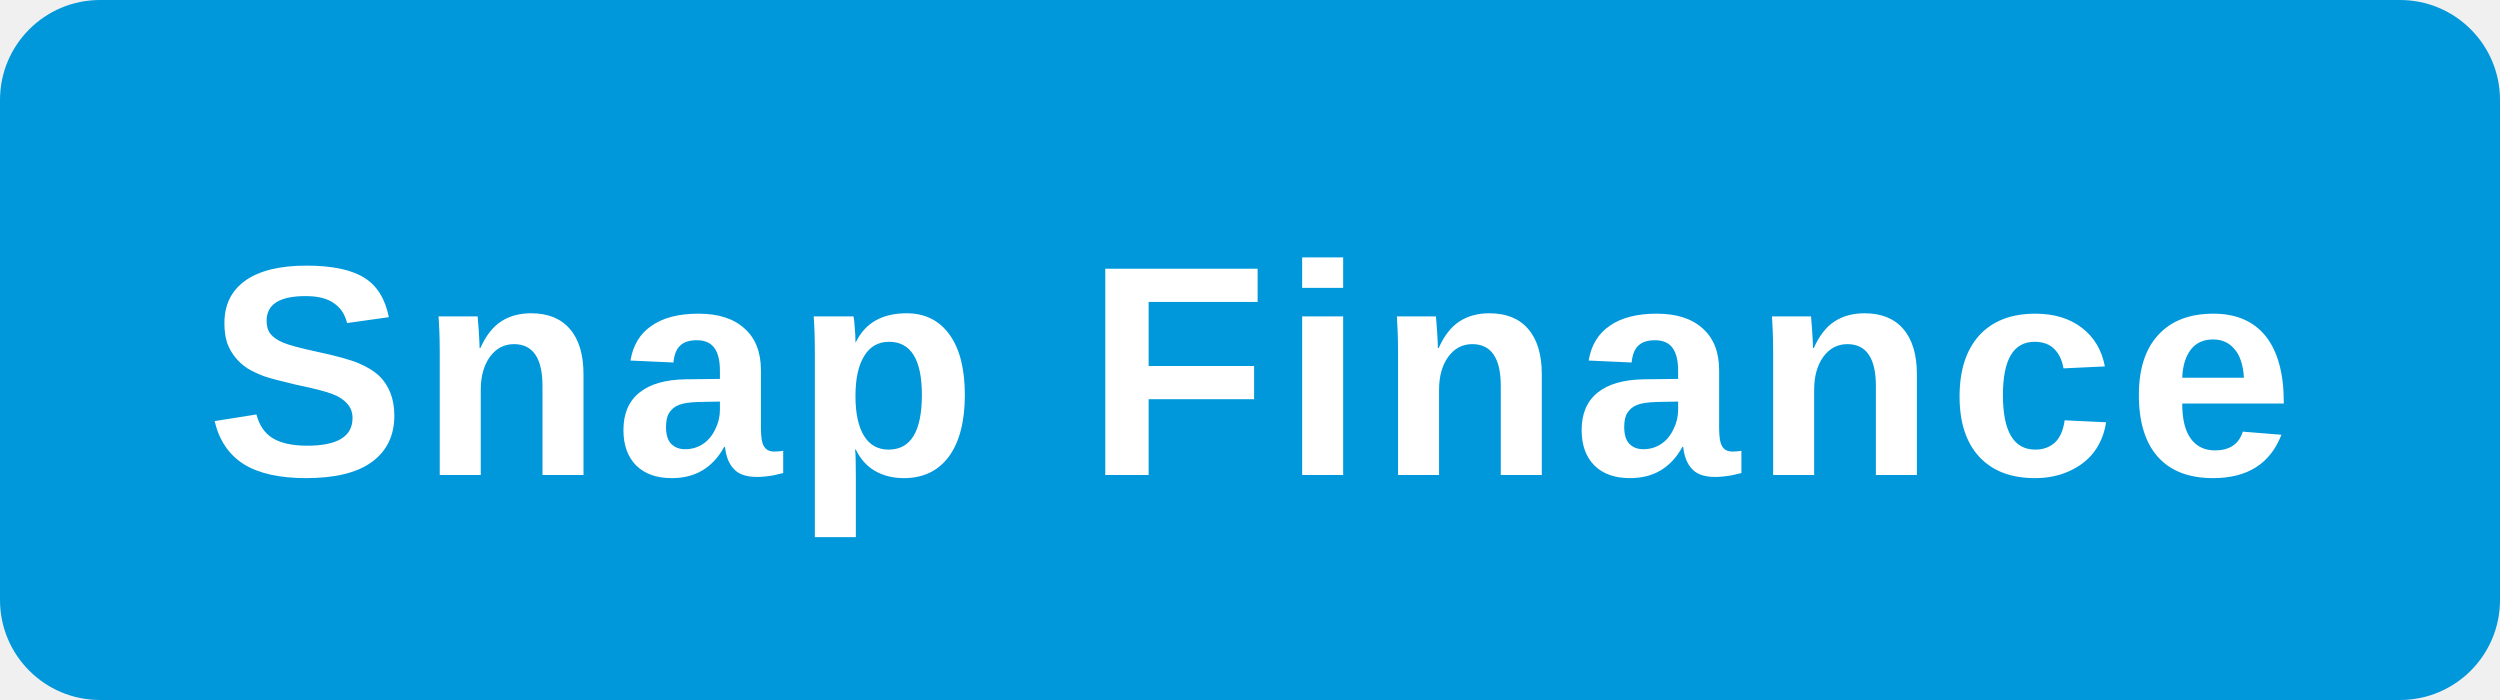
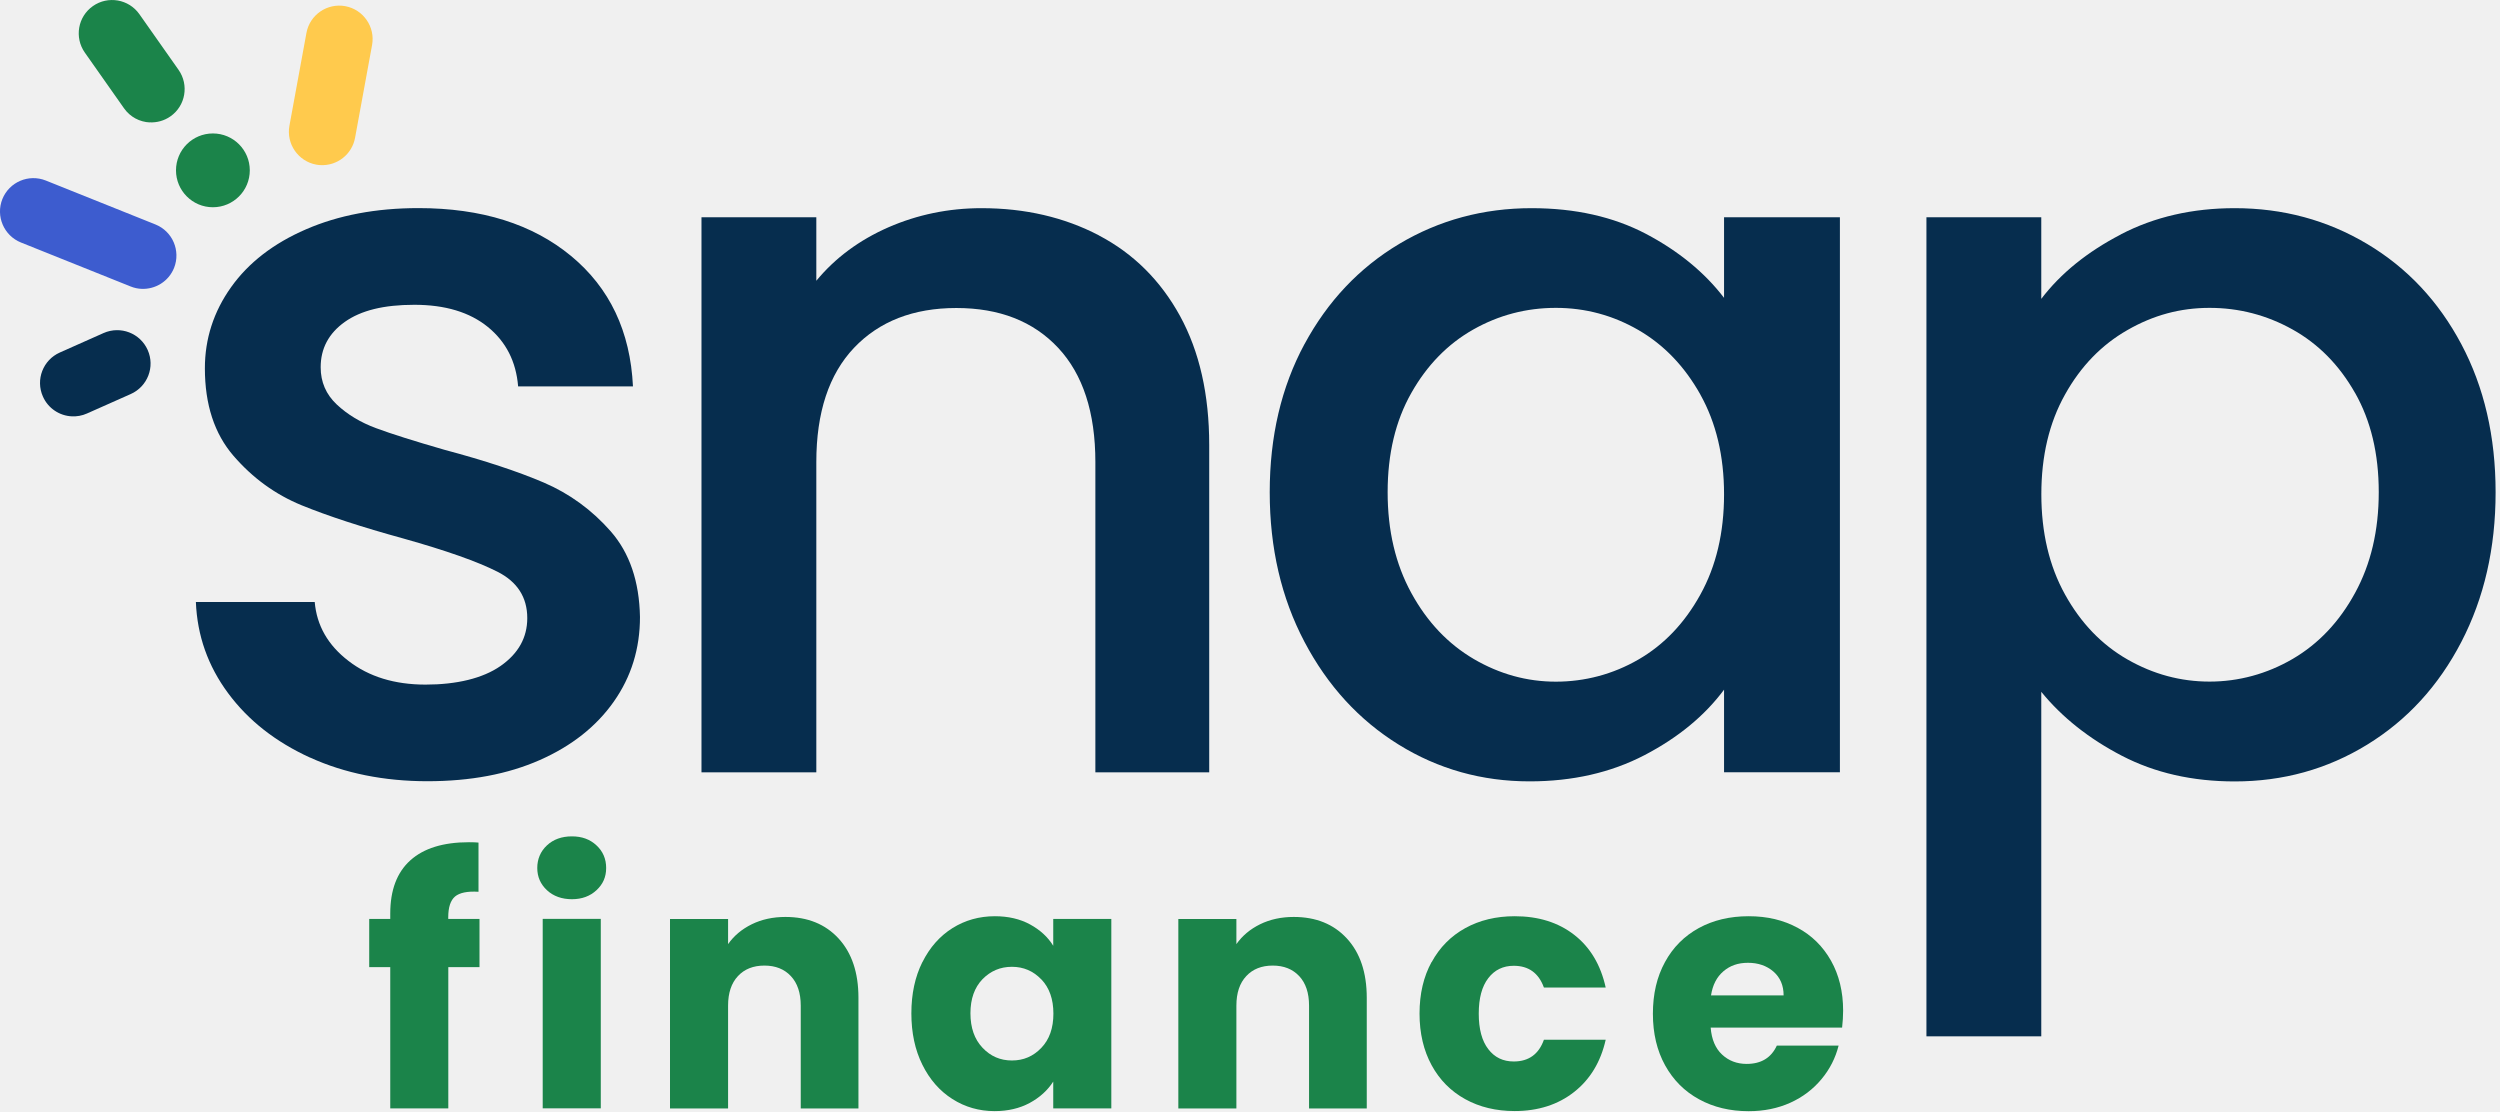
- <svg xmlns="http://www.w3.org/2000/svg" viewBox="0 0 100 28" fill="none">
-   <rect width="100" height="28" rx="4" fill="#0098DB" />
-   <text x="50" y="19" font-family="Arial,Helvetica,sans-serif" font-size="12" font-weight="800" fill="white" text-anchor="middle" letter-spacing="0.5">Snap Finance</text>
+ <svg xmlns="http://www.w3.org/2000/svg" width="108" height="48" viewBox="0 0 108 48" fill="none">
+   <g clip-path="url(#clip0_19540_2186)">
+     <path d="M13.402 32.732C11.906 32.05 10.726 31.123 9.855 29.946C8.984 28.772 8.52 27.459 8.462 26.007H13.596C13.683 27.023 14.168 27.873 15.055 28.552C15.938 29.235 17.05 29.575 18.385 29.575C19.72 29.575 20.856 29.306 21.626 28.769C22.395 28.231 22.778 27.542 22.778 26.702C22.778 25.803 22.349 25.135 21.493 24.7C20.637 24.264 19.281 23.785 17.424 23.263C15.626 22.769 14.162 22.29 13.028 21.827C11.897 21.363 10.918 20.653 10.09 19.695C9.262 18.737 8.851 17.477 8.851 15.911C8.851 14.635 9.228 13.467 9.982 12.407C10.736 11.347 11.817 10.513 13.223 9.905C14.628 9.296 16.247 8.99 18.076 8.99C20.804 8.99 23 9.679 24.669 11.057C26.337 12.435 27.23 14.313 27.344 16.692H22.383C22.296 15.62 21.86 14.764 21.076 14.125C20.291 13.488 19.235 13.167 17.9 13.167C16.565 13.167 15.592 13.414 14.897 13.905C14.202 14.4 13.853 15.052 13.853 15.864C13.853 16.504 14.085 17.038 14.548 17.474C15.011 17.909 15.577 18.249 16.244 18.496C16.911 18.744 17.897 19.055 19.204 19.432C20.943 19.896 22.373 20.369 23.492 20.847C24.607 21.326 25.574 22.031 26.386 22.957C27.199 23.887 27.619 25.12 27.647 26.655C27.647 28.021 27.27 29.238 26.516 30.31C25.762 31.382 24.697 32.226 23.319 32.834C21.941 33.443 20.322 33.749 18.465 33.749C16.608 33.749 14.891 33.409 13.396 32.726L13.402 32.732Z" fill="#062D4E" />
+     <path d="M47.474 10.171C48.967 10.955 50.134 12.114 50.978 13.652C51.818 15.191 52.238 17.047 52.238 19.222V33.366H47.32V19.964C47.32 17.817 46.782 16.17 45.71 15.024C44.638 13.878 43.171 13.306 41.314 13.306C39.458 13.306 37.984 13.881 36.896 15.024C35.809 16.17 35.265 17.817 35.265 19.964V33.366H30.304V9.386H35.265V12.129C36.078 11.144 37.116 10.374 38.376 9.821C39.637 9.271 40.981 8.993 42.402 8.993C44.286 8.993 45.976 9.386 47.471 10.167L47.474 10.171Z" fill="#062D4E" />
+     <path d="M56.353 14.869C57.354 13.013 58.717 11.57 60.444 10.538C62.171 9.509 64.077 8.993 66.165 8.993C68.05 8.993 69.696 9.364 71.105 10.102C72.511 10.844 73.635 11.765 74.479 12.867V9.386H79.484V33.363H74.479V29.794C73.638 30.925 72.492 31.867 71.04 32.624C69.588 33.378 67.935 33.755 66.079 33.755C64.018 33.755 62.133 33.227 60.422 32.167C58.711 31.107 57.354 29.628 56.353 27.727C55.352 25.828 54.852 23.674 54.852 21.265C54.852 18.855 55.352 16.723 56.353 14.866V14.869ZM73.456 17.044C72.773 15.827 71.884 14.897 70.781 14.258C69.678 13.621 68.488 13.3 67.213 13.3C65.937 13.3 64.747 13.612 63.644 14.236C62.541 14.86 61.648 15.775 60.969 16.976C60.286 18.181 59.946 19.609 59.946 21.265C59.946 22.92 60.286 24.369 60.969 25.617C61.652 26.866 62.551 27.814 63.666 28.469C64.781 29.121 65.964 29.448 67.213 29.448C68.461 29.448 69.678 29.13 70.781 28.491C71.884 27.854 72.776 26.918 73.456 25.685C74.139 24.453 74.479 23.01 74.479 21.354C74.479 19.698 74.136 18.265 73.456 17.047V17.044Z" fill="#062D4E" />
+     <path d="M91.622 10.124C93.071 9.37 94.711 8.993 96.54 8.993C98.628 8.993 100.534 9.509 102.261 10.538C103.988 11.567 105.345 13.013 106.33 14.869C107.316 16.726 107.81 18.858 107.81 21.268C107.81 23.677 107.316 25.831 106.33 27.731C105.345 29.631 103.988 31.11 102.261 32.17C100.534 33.23 98.628 33.758 96.54 33.758C94.711 33.758 93.086 33.387 91.665 32.649C90.244 31.911 89.082 30.99 88.183 29.887V44.769H83.222V9.386H88.183V12.911C89.023 11.808 90.17 10.881 91.622 10.127V10.124ZM101.739 16.976C101.057 15.772 100.158 14.86 99.042 14.236C97.924 13.612 96.728 13.3 95.453 13.3C94.177 13.3 93.021 13.618 91.906 14.258C90.787 14.897 89.888 15.824 89.209 17.044C88.526 18.262 88.186 19.698 88.186 21.351C88.186 23.004 88.526 24.45 89.209 25.682C89.892 26.915 90.791 27.851 91.906 28.488C93.021 29.127 94.204 29.445 95.453 29.445C96.701 29.445 97.924 29.118 99.042 28.466C100.158 27.814 101.06 26.863 101.739 25.614C102.422 24.366 102.762 22.917 102.762 21.261C102.762 19.605 102.422 18.178 101.739 16.973V16.976Z" fill="#062D4E" />
+     <path d="M9.197 8.953C10.078 8.953 10.791 8.239 10.791 7.359C10.791 6.478 10.078 5.765 9.197 5.765C8.317 5.765 7.603 6.478 7.603 7.359C7.603 8.239 8.317 8.953 9.197 8.953Z" fill="#1B844A" />
+     <path d="M3.102 17.986C2.577 17.962 2.082 17.647 1.854 17.131C1.529 16.402 1.857 15.552 2.586 15.228L4.476 14.387C5.206 14.066 6.055 14.39 6.38 15.12C6.704 15.849 6.376 16.698 5.647 17.023L3.757 17.863C3.544 17.959 3.321 17.996 3.102 17.986Z" fill="#062D4E" />
+     <path d="M13.853 7.133C13.788 7.13 13.726 7.124 13.661 7.112C12.88 6.967 12.361 6.216 12.503 5.434L13.238 1.424C13.38 0.64 14.134 0.124 14.915 0.266C15.697 0.411 16.216 1.162 16.074 1.943L15.339 5.953C15.206 6.673 14.563 7.167 13.853 7.133Z" fill="#FFCA4D" />
+     <path d="M6.111 12.478C5.956 12.472 5.799 12.438 5.644 12.376L0.905 10.476C0.167 10.179 -0.192 9.339 0.102 8.601C0.399 7.862 1.236 7.504 1.977 7.798L6.716 9.697C7.455 9.994 7.813 10.834 7.52 11.573C7.285 12.16 6.707 12.506 6.111 12.478Z" fill="#3D5CCF" />
+     <path d="M6.466 5.289C6.037 5.267 5.623 5.057 5.357 4.677L3.664 2.271C3.207 1.619 3.361 0.72 4.013 0.263C4.665 -0.195 5.564 -0.037 6.021 0.612L7.714 3.018C8.171 3.67 8.017 4.569 7.365 5.026C7.093 5.218 6.775 5.301 6.466 5.286V5.289Z" fill="#1B844A" />
+     <path d="M20.717 41.781H19.367V47.883H16.859V41.781H15.95V39.699H16.859V39.464C16.859 38.457 17.146 37.691 17.724 37.169C18.302 36.647 19.145 36.384 20.26 36.384C20.445 36.384 20.581 36.39 20.671 36.4V38.525C20.192 38.494 19.855 38.565 19.658 38.729C19.463 38.896 19.364 39.192 19.364 39.625V39.699H20.714V41.781H20.717Z" fill="#1B844A" />
+     <path d="M23.628 38.457C23.349 38.197 23.21 37.876 23.21 37.496C23.21 37.116 23.349 36.779 23.628 36.52C23.906 36.26 24.267 36.131 24.706 36.131C25.144 36.131 25.49 36.26 25.768 36.52C26.047 36.779 26.186 37.104 26.186 37.496C26.186 37.889 26.047 38.197 25.768 38.457C25.49 38.716 25.135 38.846 24.706 38.846C24.276 38.846 23.906 38.716 23.628 38.457ZM25.954 39.696V47.88H23.445V39.696H25.954Z" fill="#1B844A" />
+     <path d="M36.226 40.542C36.797 41.163 37.085 42.016 37.085 43.103V47.886H34.592V43.443C34.592 42.896 34.45 42.47 34.165 42.167C33.881 41.864 33.501 41.713 33.022 41.713C32.544 41.713 32.16 41.864 31.879 42.167C31.595 42.47 31.453 42.896 31.453 43.443V47.886H28.944V39.702H31.453V40.786C31.706 40.425 32.049 40.138 32.479 39.927C32.908 39.717 33.393 39.612 33.931 39.612C34.888 39.612 35.654 39.921 36.226 40.542Z" fill="#1B844A" />
+     <path d="M39.85 41.562C40.168 40.925 40.601 40.437 41.147 40.094C41.694 39.752 42.306 39.581 42.979 39.581C43.557 39.581 44.064 39.699 44.496 39.934C44.929 40.169 45.266 40.477 45.5 40.858V39.699H48.009V47.883H45.5V46.724C45.256 47.104 44.916 47.413 44.481 47.648C44.045 47.883 43.539 48 42.964 48C42.3 48 41.691 47.827 41.144 47.478C40.597 47.132 40.165 46.638 39.847 45.998C39.529 45.359 39.371 44.617 39.371 43.777C39.371 42.937 39.529 42.198 39.847 41.562H39.85ZM44.984 42.309C44.638 41.948 44.215 41.766 43.715 41.766C43.214 41.766 42.794 41.945 42.445 42.3C42.099 42.659 41.923 43.15 41.923 43.774C41.923 44.398 42.096 44.895 42.445 45.263C42.791 45.631 43.214 45.813 43.715 45.813C44.215 45.813 44.635 45.634 44.984 45.269C45.334 44.905 45.507 44.413 45.507 43.789C45.507 43.165 45.334 42.671 44.984 42.306V42.309Z" fill="#1B844A" />
+     <path d="M58.185 40.542C58.757 41.163 59.044 42.016 59.044 43.103V47.886H56.551V43.443C56.551 42.896 56.409 42.47 56.125 42.167C55.84 41.864 55.461 41.713 54.982 41.713C54.503 41.713 54.12 41.864 53.839 42.167C53.554 42.47 53.412 42.896 53.412 43.443V47.886H50.904V39.702H53.412V40.786C53.666 40.425 54.008 40.138 54.438 39.927C54.867 39.717 55.352 39.612 55.89 39.612C56.848 39.612 57.614 39.921 58.185 40.542Z" fill="#1B844A" />
+     <path d="M61.849 41.562C62.195 40.925 62.68 40.437 63.301 40.094C63.922 39.752 64.633 39.581 65.436 39.581C66.462 39.581 67.321 39.85 68.01 40.388C68.698 40.925 69.15 41.682 69.366 42.662H66.697C66.471 42.035 66.035 41.722 65.393 41.722C64.933 41.722 64.565 41.902 64.293 42.257C64.018 42.615 63.882 43.125 63.882 43.789C63.882 44.453 64.018 44.966 64.293 45.322C64.565 45.68 64.933 45.856 65.393 45.856C66.038 45.856 66.474 45.544 66.697 44.917H69.366C69.15 45.875 68.695 46.629 68 47.175C67.305 47.722 66.449 47.997 65.433 47.997C64.63 47.997 63.919 47.827 63.298 47.484C62.677 47.141 62.192 46.653 61.846 46.017C61.5 45.38 61.324 44.639 61.324 43.786C61.324 42.934 61.497 42.192 61.846 41.556L61.849 41.562Z" fill="#1B844A" />
+     <path d="M79.576 44.392H73.901C73.941 44.901 74.105 45.288 74.392 45.556C74.68 45.825 75.035 45.961 75.455 45.961C76.079 45.961 76.515 45.699 76.759 45.17H79.428C79.292 45.708 79.045 46.193 78.686 46.622C78.328 47.052 77.883 47.392 77.346 47.636C76.808 47.88 76.206 48.003 75.541 48.003C74.738 48.003 74.025 47.833 73.4 47.49C72.773 47.148 72.285 46.659 71.933 46.023C71.581 45.386 71.405 44.645 71.405 43.792C71.405 42.94 71.578 42.198 71.927 41.562C72.273 40.925 72.761 40.437 73.385 40.094C74.009 39.752 74.729 39.581 75.541 39.581C76.354 39.581 77.037 39.748 77.655 40.079C78.272 40.41 78.751 40.885 79.1 41.503C79.446 42.118 79.623 42.838 79.623 43.66C79.623 43.894 79.607 44.138 79.579 44.392H79.576ZM77.052 42.998C77.052 42.569 76.904 42.226 76.614 41.973C76.32 41.719 75.952 41.593 75.514 41.593C75.075 41.593 74.738 41.716 74.451 41.96C74.164 42.204 73.984 42.553 73.916 43.002H77.055L77.052 42.998Z" fill="#1B844A" />
+   </g>
+   <defs>
+     <clipPath id="clip0_19540_2186">
+       <rect width="107.81" height="48" fill="white" />
+     </clipPath>
+   </defs>
</svg>
